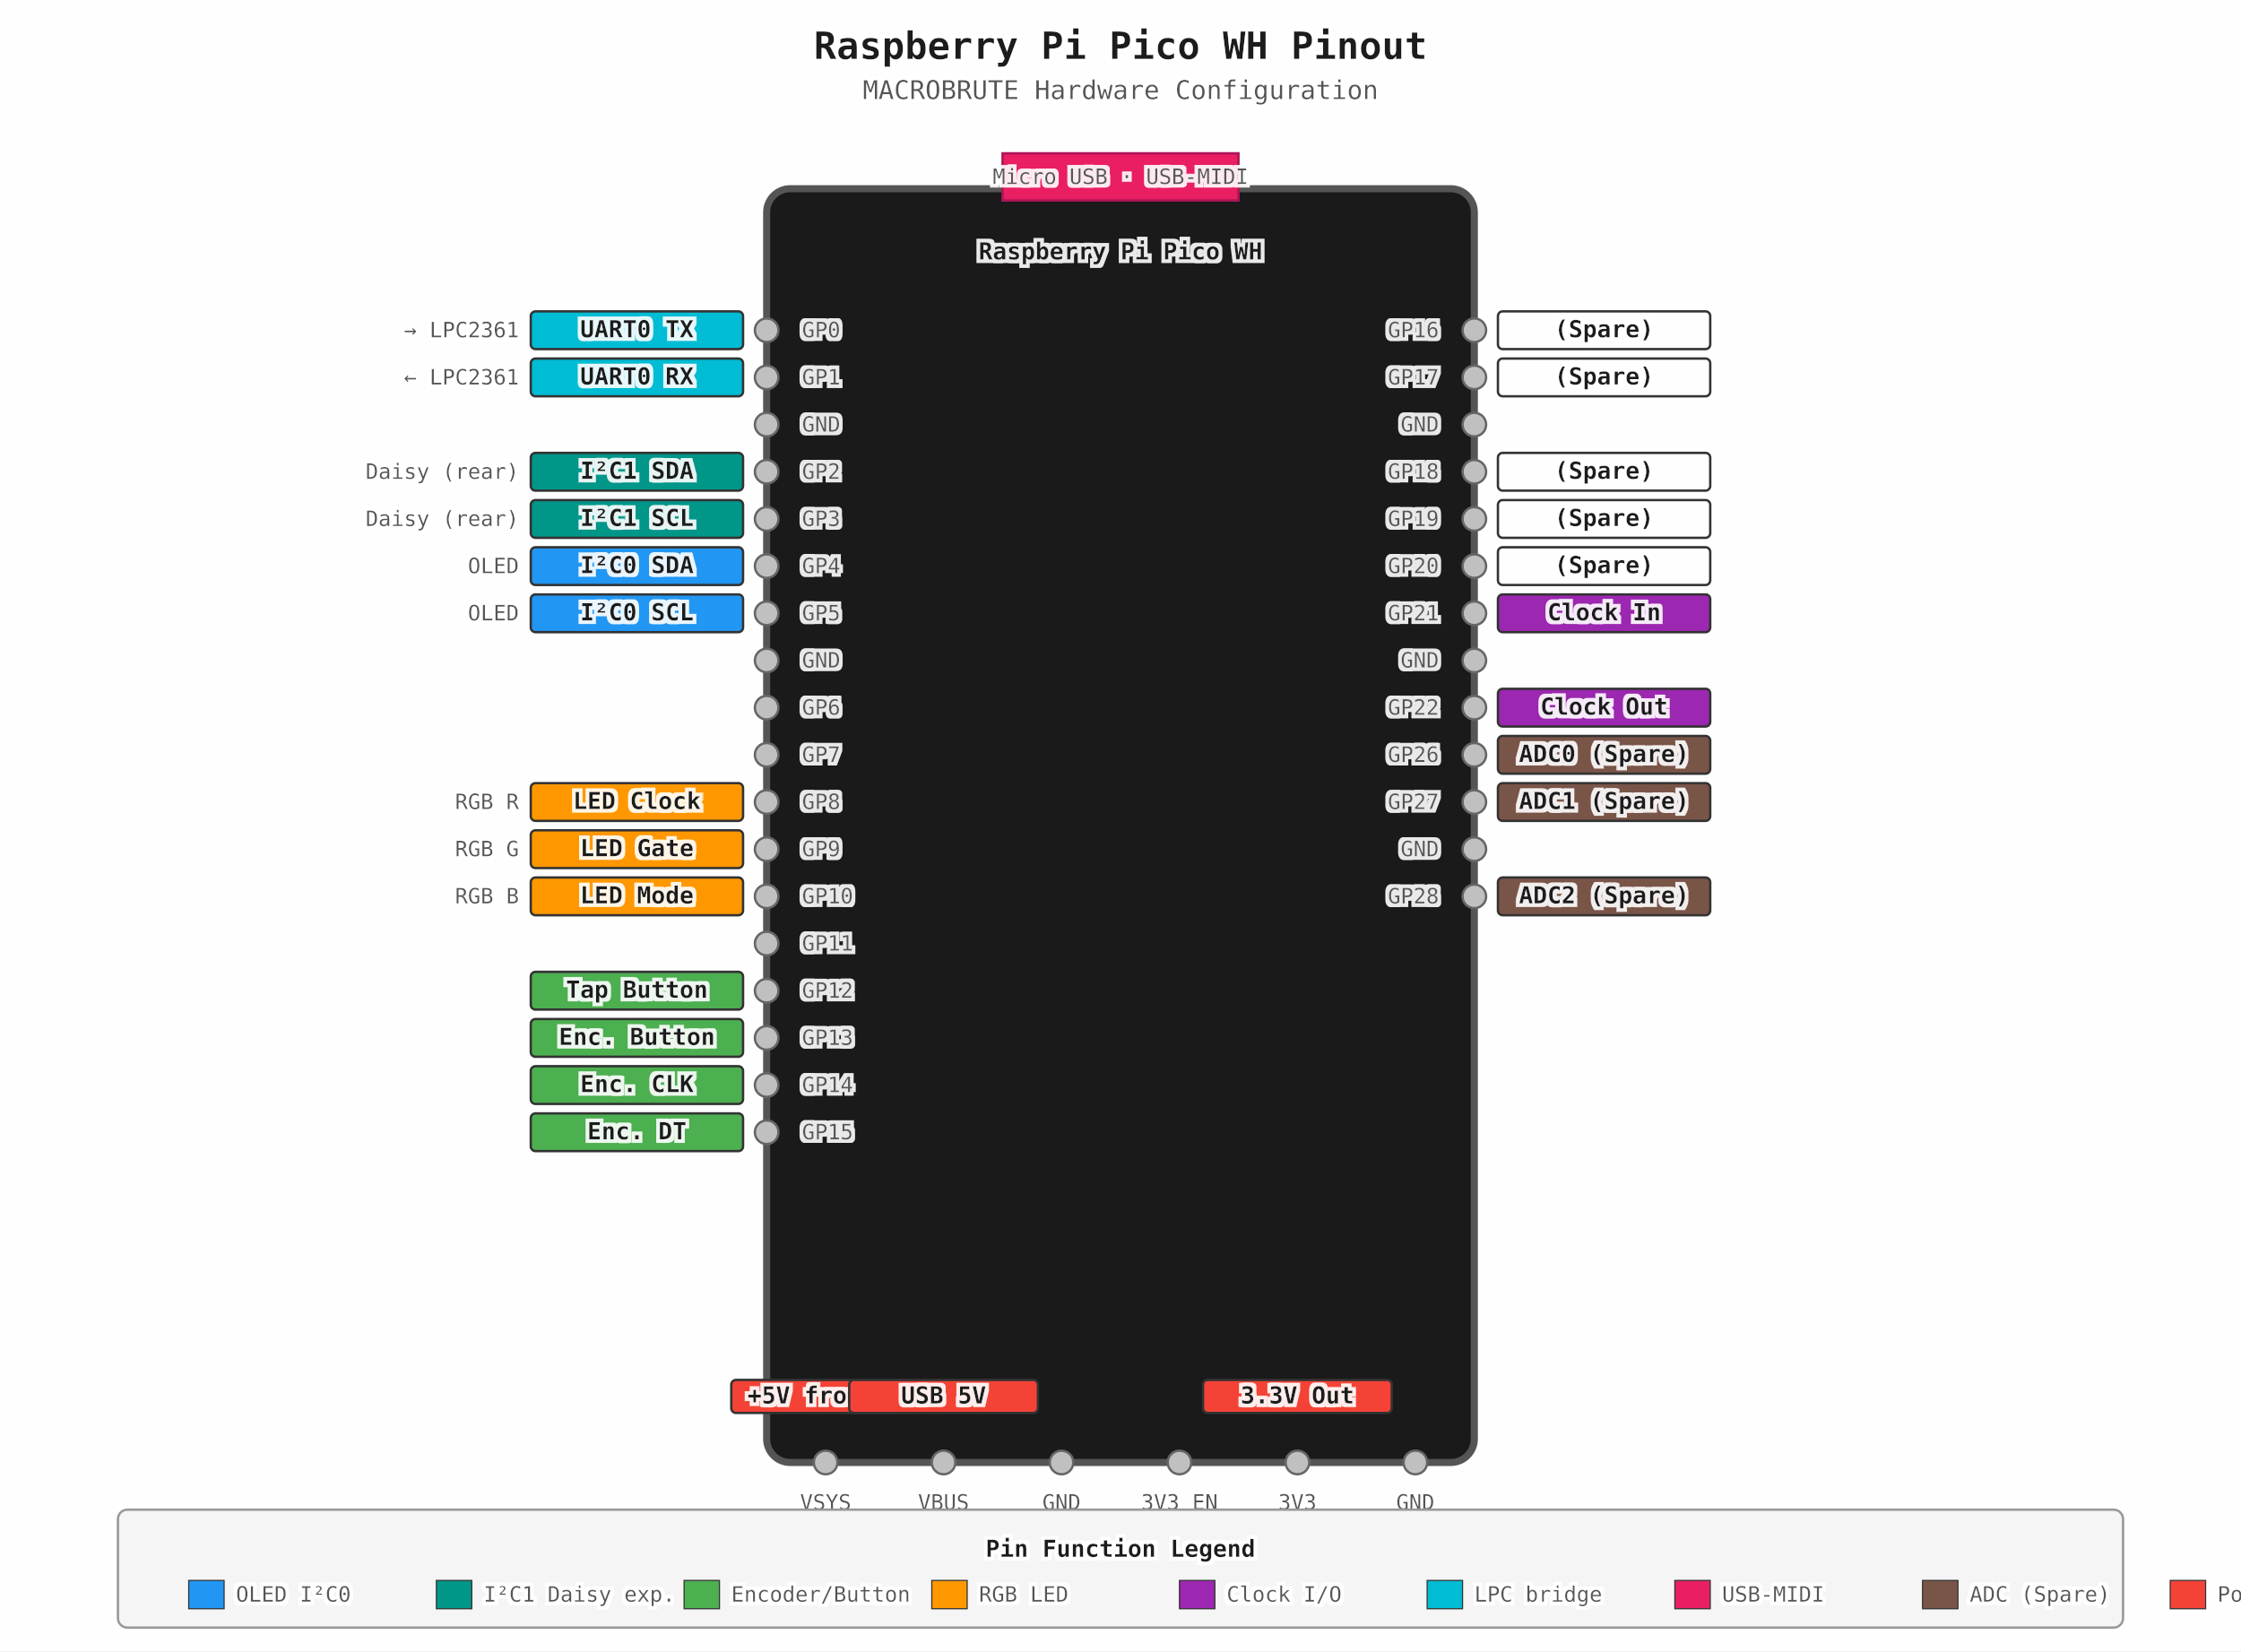
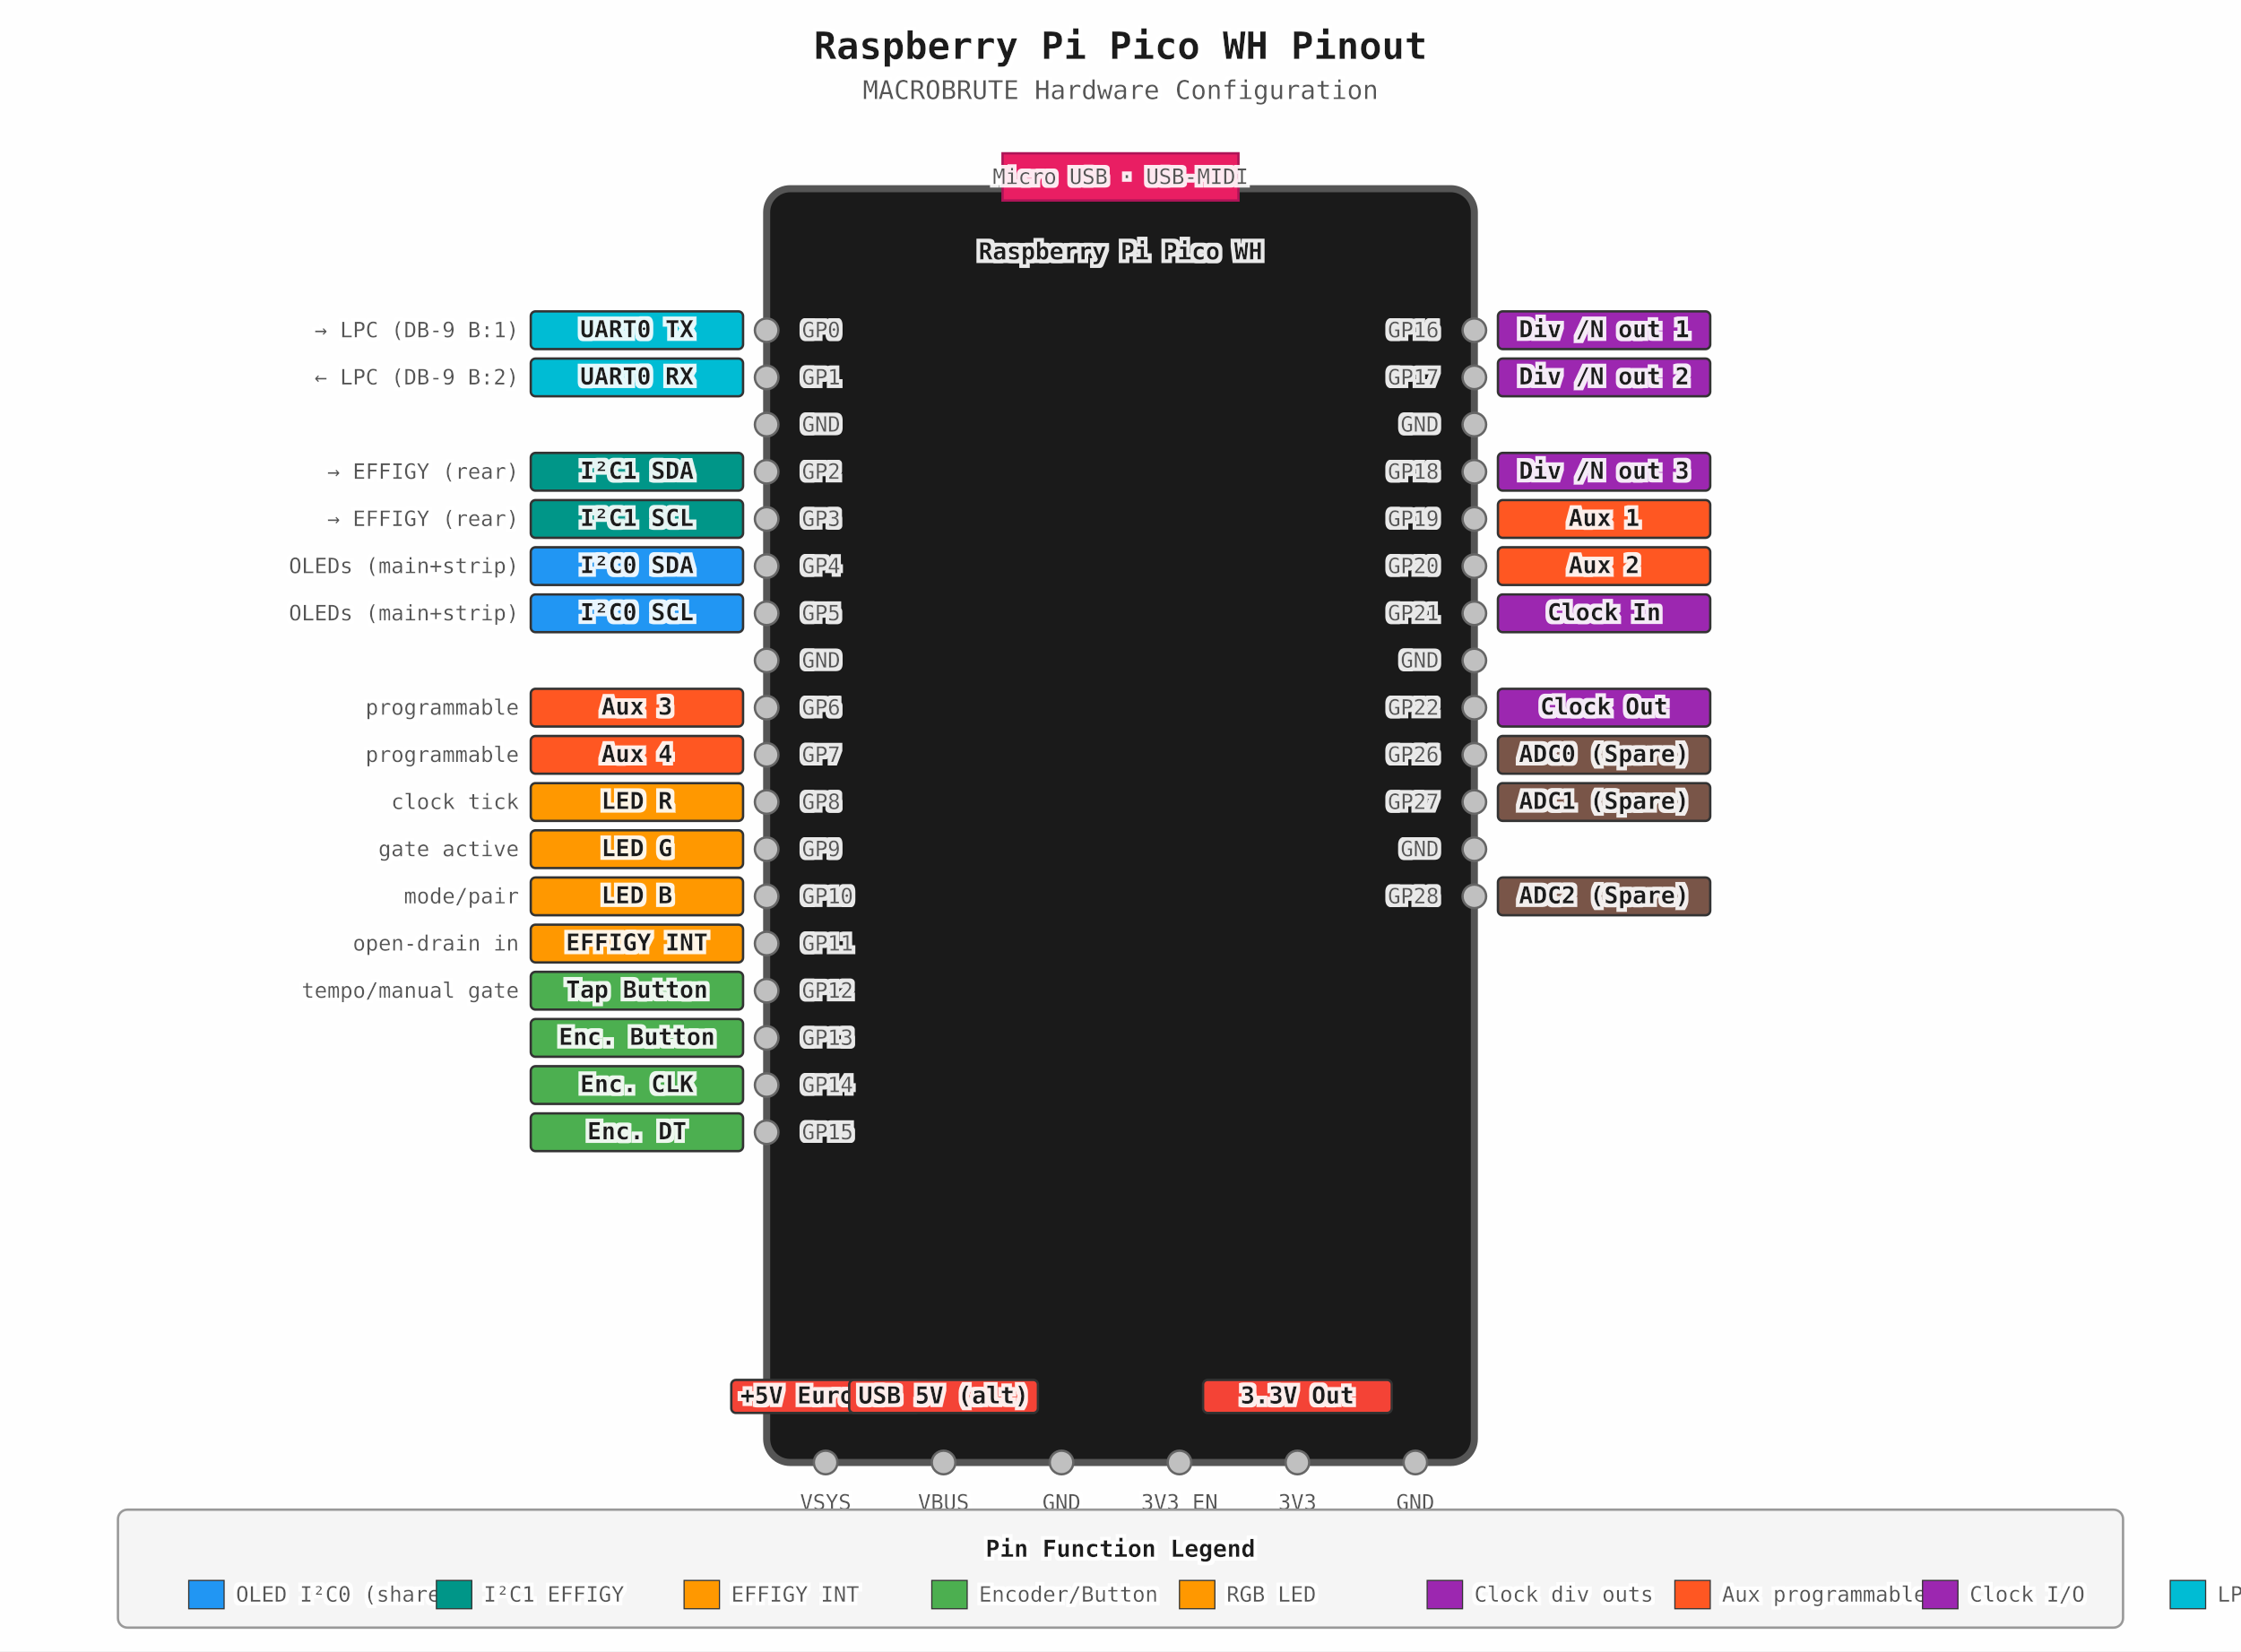
<svg xmlns="http://www.w3.org/2000/svg" viewBox="0 0 950 700" width="950" height="700">
  <defs>
    <filter id="textshadow" x="-20%" y="-20%" width="140%" height="140%">
      <feFlood flood-color="white" flood-opacity="0.9" result="bg" />
      <feMorphology in="SourceGraphic" operator="dilate" radius="1.5" result="dilated" />
      <feComposite in="bg" in2="dilated" operator="in" result="shadow" />
      <feMerge>
        <feMergeNode in="shadow" />
        <feMergeNode in="SourceGraphic" />
      </feMerge>
    </filter>
    <style>
    .title { font: bold 16px "SF Mono", Consolas, monospace; fill: #1a1a1a; filter: url(#textshadow); }
    .subtitle { font: 11px "SF Mono", Consolas, monospace; fill: #555; filter: url(#textshadow); }
    .label { font: bold 10px "SF Mono", Consolas, monospace; fill: #1a1a1a; filter: url(#textshadow); }
    .value { font: 9px "SF Mono", Consolas, monospace; fill: #555; filter: url(#textshadow); }
    .pin { font: 10px "SF Mono", Consolas, monospace; fill: #555; filter: url(#textshadow); }
    .anno { font: 9px "SF Mono", Consolas, monospace; fill: #0066CC; filter: url(#textshadow); }
    .wire { stroke: #1a1a1a; stroke-width: 1.5; fill: none; transition: all 0.2s; cursor: pointer; }
    .wire:hover { stroke: #ff6600; stroke-width: 2.5; filter: drop-shadow(0 0 3px #ff6600); }
    .wire-thick { stroke: #1a1a1a; stroke-width: 2.5; fill: none; transition: all 0.2s; cursor: pointer; }
    .wire-thick:hover { stroke: #ff6600; stroke-width: 3.5; filter: drop-shadow(0 0 3px #ff6600); }
    .component { stroke: #1a1a1a; stroke-width: 1.5; fill: none; }
    .filled { fill: #1a1a1a; }
    .junction { fill: #0066CC; }
  </style>
    <marker id="arrow" markerWidth="8" markerHeight="6" refX="7" refY="3" orient="auto">
      <polygon points="0 0, 8 3, 0 6" fill="#0066CC" />
    </marker>
  </defs>
  <rect width="950" height="700" fill="#FEFEFE" />
  <text x="475" y="25" class="title" text-anchor="middle">Raspberry Pi Pico WH Pinout</text>
  <text x="475" y="42" class="subtitle" text-anchor="middle">MACROBRUTE Hardware Configuration</text>
  <rect x="325" y="80" width="300" height="540" fill="#1a1a1a" stroke="#555" stroke-width="3" rx="10" />
  <text x="475.0" y="110" class="label" text-anchor="middle" fill="#FFF" font-size="14">Raspberry Pi Pico WH</text>
  <rect x="425" y="65" width="100" height="20" fill="#E91E63" stroke="#AD1457" stroke-width="1" />
  <text x="475" y="78" class="value" text-anchor="middle" fill="#FFF" font-size="9">Micro USB · USB-MIDI</text>
  <circle cx="325" cy="140" r="5" fill="#C0C0C0" stroke="#666" stroke-width="1" />
  <text x="340" y="143" class="value" fill="#AAA" font-size="7">GP0</text>
  <rect x="225" y="132" width="90" height="16" fill="#00BCD4" stroke="#333" stroke-width="1" rx="2" />
  <text x="270.0" y="143" class="label" text-anchor="middle" fill="#FFF" font-size="7">UART0 TX</text>
-   <text x="220" y="143" class="value" text-anchor="end" fill="#666" font-size="8">→ LPC2361</text>
+   <text x="220" y="143" class="value" text-anchor="end" fill="#666" font-size="8">→ LPC (DB-9 B:1)</text>
  <circle cx="325" cy="160" r="5" fill="#C0C0C0" stroke="#666" stroke-width="1" />
  <text x="340" y="163" class="value" fill="#AAA" font-size="7">GP1</text>
  <rect x="225" y="152" width="90" height="16" fill="#00BCD4" stroke="#333" stroke-width="1" rx="2" />
  <text x="270.0" y="163" class="label" text-anchor="middle" fill="#FFF" font-size="7">UART0 RX</text>
-   <text x="220" y="163" class="value" text-anchor="end" fill="#666" font-size="8">← LPC2361</text>
+   <text x="220" y="163" class="value" text-anchor="end" fill="#666" font-size="8">← LPC (DB-9 B:2)</text>
  <circle cx="325" cy="180" r="5" fill="#C0C0C0" stroke="#666" stroke-width="1" />
  <text x="340" y="183" class="value" fill="#AAA" font-size="7">GND</text>
  <circle cx="325" cy="200" r="5" fill="#C0C0C0" stroke="#666" stroke-width="1" />
  <text x="340" y="203" class="value" fill="#AAA" font-size="7">GP2</text>
  <rect x="225" y="192" width="90" height="16" fill="#009688" stroke="#333" stroke-width="1" rx="2" />
  <text x="270.0" y="203" class="label" text-anchor="middle" fill="#FFF" font-size="7">I²C1 SDA</text>
-   <text x="220" y="203" class="value" text-anchor="end" fill="#666" font-size="8">Daisy (rear)</text>
+   <text x="220" y="203" class="value" text-anchor="end" fill="#666" font-size="8">→ EFFIGY (rear)</text>
  <circle cx="325" cy="220" r="5" fill="#C0C0C0" stroke="#666" stroke-width="1" />
  <text x="340" y="223" class="value" fill="#AAA" font-size="7">GP3</text>
  <rect x="225" y="212" width="90" height="16" fill="#009688" stroke="#333" stroke-width="1" rx="2" />
  <text x="270.0" y="223" class="label" text-anchor="middle" fill="#FFF" font-size="7">I²C1 SCL</text>
-   <text x="220" y="223" class="value" text-anchor="end" fill="#666" font-size="8">Daisy (rear)</text>
+   <text x="220" y="223" class="value" text-anchor="end" fill="#666" font-size="8">→ EFFIGY (rear)</text>
  <circle cx="325" cy="240" r="5" fill="#C0C0C0" stroke="#666" stroke-width="1" />
  <text x="340" y="243" class="value" fill="#AAA" font-size="7">GP4</text>
  <rect x="225" y="232" width="90" height="16" fill="#2196F3" stroke="#333" stroke-width="1" rx="2" />
  <text x="270.0" y="243" class="label" text-anchor="middle" fill="#FFF" font-size="7">I²C0 SDA</text>
-   <text x="220" y="243" class="value" text-anchor="end" fill="#666" font-size="8">OLED</text>
+   <text x="220" y="243" class="value" text-anchor="end" fill="#666" font-size="8">OLEDs (main+strip)</text>
  <circle cx="325" cy="260" r="5" fill="#C0C0C0" stroke="#666" stroke-width="1" />
  <text x="340" y="263" class="value" fill="#AAA" font-size="7">GP5</text>
  <rect x="225" y="252" width="90" height="16" fill="#2196F3" stroke="#333" stroke-width="1" rx="2" />
  <text x="270.0" y="263" class="label" text-anchor="middle" fill="#FFF" font-size="7">I²C0 SCL</text>
-   <text x="220" y="263" class="value" text-anchor="end" fill="#666" font-size="8">OLED</text>
+   <text x="220" y="263" class="value" text-anchor="end" fill="#666" font-size="8">OLEDs (main+strip)</text>
  <circle cx="325" cy="280" r="5" fill="#C0C0C0" stroke="#666" stroke-width="1" />
  <text x="340" y="283" class="value" fill="#AAA" font-size="7">GND</text>
  <circle cx="325" cy="300" r="5" fill="#C0C0C0" stroke="#666" stroke-width="1" />
  <text x="340" y="303" class="value" fill="#AAA" font-size="7">GP6</text>
+   <rect x="225" y="292" width="90" height="16" fill="#FF5722" stroke="#333" stroke-width="1" rx="2" />
+   <text x="270.0" y="303" class="label" text-anchor="middle" fill="#FFF" font-size="7">Aux 3</text>
+   <text x="220" y="303" class="value" text-anchor="end" fill="#666" font-size="8">programmable</text>
  <circle cx="325" cy="320" r="5" fill="#C0C0C0" stroke="#666" stroke-width="1" />
  <text x="340" y="323" class="value" fill="#AAA" font-size="7">GP7</text>
+   <rect x="225" y="312" width="90" height="16" fill="#FF5722" stroke="#333" stroke-width="1" rx="2" />
+   <text x="270.0" y="323" class="label" text-anchor="middle" fill="#FFF" font-size="7">Aux 4</text>
+   <text x="220" y="323" class="value" text-anchor="end" fill="#666" font-size="8">programmable</text>
  <circle cx="325" cy="340" r="5" fill="#C0C0C0" stroke="#666" stroke-width="1" />
  <text x="340" y="343" class="value" fill="#AAA" font-size="7">GP8</text>
  <rect x="225" y="332" width="90" height="16" fill="#FF9800" stroke="#333" stroke-width="1" rx="2" />
-   <text x="270.0" y="343" class="label" text-anchor="middle" fill="#FFF" font-size="7">LED Clock</text>
-   <text x="220" y="343" class="value" text-anchor="end" fill="#666" font-size="8">RGB R</text>
+   <text x="270.0" y="343" class="label" text-anchor="middle" fill="#FFF" font-size="7">LED R</text>
+   <text x="220" y="343" class="value" text-anchor="end" fill="#666" font-size="8">clock tick</text>
  <circle cx="325" cy="360" r="5" fill="#C0C0C0" stroke="#666" stroke-width="1" />
  <text x="340" y="363" class="value" fill="#AAA" font-size="7">GP9</text>
  <rect x="225" y="352" width="90" height="16" fill="#FF9800" stroke="#333" stroke-width="1" rx="2" />
-   <text x="270.0" y="363" class="label" text-anchor="middle" fill="#FFF" font-size="7">LED Gate</text>
-   <text x="220" y="363" class="value" text-anchor="end" fill="#666" font-size="8">RGB G</text>
+   <text x="270.0" y="363" class="label" text-anchor="middle" fill="#FFF" font-size="7">LED G</text>
+   <text x="220" y="363" class="value" text-anchor="end" fill="#666" font-size="8">gate active</text>
  <circle cx="325" cy="380" r="5" fill="#C0C0C0" stroke="#666" stroke-width="1" />
  <text x="340" y="383" class="value" fill="#AAA" font-size="7">GP10</text>
  <rect x="225" y="372" width="90" height="16" fill="#FF9800" stroke="#333" stroke-width="1" rx="2" />
-   <text x="270.0" y="383" class="label" text-anchor="middle" fill="#FFF" font-size="7">LED Mode</text>
-   <text x="220" y="383" class="value" text-anchor="end" fill="#666" font-size="8">RGB B</text>
+   <text x="270.0" y="383" class="label" text-anchor="middle" fill="#FFF" font-size="7">LED B</text>
+   <text x="220" y="383" class="value" text-anchor="end" fill="#666" font-size="8">mode/pair</text>
  <circle cx="325" cy="400" r="5" fill="#C0C0C0" stroke="#666" stroke-width="1" />
  <text x="340" y="403" class="value" fill="#AAA" font-size="7">GP11</text>
+   <rect x="225" y="392" width="90" height="16" fill="#FF9800" stroke="#333" stroke-width="1" rx="2" />
+   <text x="270.0" y="403" class="label" text-anchor="middle" fill="#FFF" font-size="7">EFFIGY INT</text>
+   <text x="220" y="403" class="value" text-anchor="end" fill="#666" font-size="8">open-drain in</text>
  <circle cx="325" cy="420" r="5" fill="#C0C0C0" stroke="#666" stroke-width="1" />
  <text x="340" y="423" class="value" fill="#AAA" font-size="7">GP12</text>
  <rect x="225" y="412" width="90" height="16" fill="#4CAF50" stroke="#333" stroke-width="1" rx="2" />
  <text x="270.0" y="423" class="label" text-anchor="middle" fill="#FFF" font-size="7">Tap Button</text>
+   <text x="220" y="423" class="value" text-anchor="end" fill="#666" font-size="8">tempo/manual gate</text>
  <circle cx="325" cy="440" r="5" fill="#C0C0C0" stroke="#666" stroke-width="1" />
  <text x="340" y="443" class="value" fill="#AAA" font-size="7">GP13</text>
  <rect x="225" y="432" width="90" height="16" fill="#4CAF50" stroke="#333" stroke-width="1" rx="2" />
  <text x="270.0" y="443" class="label" text-anchor="middle" fill="#FFF" font-size="7">Enc. Button</text>
  <circle cx="325" cy="460" r="5" fill="#C0C0C0" stroke="#666" stroke-width="1" />
  <text x="340" y="463" class="value" fill="#AAA" font-size="7">GP14</text>
  <rect x="225" y="452" width="90" height="16" fill="#4CAF50" stroke="#333" stroke-width="1" rx="2" />
  <text x="270.0" y="463" class="label" text-anchor="middle" fill="#FFF" font-size="7">Enc. CLK</text>
  <circle cx="325" cy="480" r="5" fill="#C0C0C0" stroke="#666" stroke-width="1" />
  <text x="340" y="483" class="value" fill="#AAA" font-size="7">GP15</text>
  <rect x="225" y="472" width="90" height="16" fill="#4CAF50" stroke="#333" stroke-width="1" rx="2" />
  <text x="270.0" y="483" class="label" text-anchor="middle" fill="#FFF" font-size="7">Enc. DT</text>
  <circle cx="625" cy="140" r="5" fill="#C0C0C0" stroke="#666" stroke-width="1" />
  <text x="610" y="143" class="value" text-anchor="end" fill="#AAA" font-size="7">GP16</text>
-   <rect x="635" y="132" width="90" height="16" fill="None" stroke="#333" stroke-width="1" rx="2" />
-   <text x="680.0" y="143" class="label" text-anchor="middle" fill="#FFF" font-size="7">(Spare)</text>
+   <rect x="635" y="132" width="90" height="16" fill="#9C27B0" stroke="#333" stroke-width="1" rx="2" />
+   <text x="680.0" y="143" class="label" text-anchor="middle" fill="#FFF" font-size="7">Div /N out 1</text>
  <circle cx="625" cy="160" r="5" fill="#C0C0C0" stroke="#666" stroke-width="1" />
  <text x="610" y="163" class="value" text-anchor="end" fill="#AAA" font-size="7">GP17</text>
-   <rect x="635" y="152" width="90" height="16" fill="None" stroke="#333" stroke-width="1" rx="2" />
-   <text x="680.0" y="163" class="label" text-anchor="middle" fill="#FFF" font-size="7">(Spare)</text>
+   <rect x="635" y="152" width="90" height="16" fill="#9C27B0" stroke="#333" stroke-width="1" rx="2" />
+   <text x="680.0" y="163" class="label" text-anchor="middle" fill="#FFF" font-size="7">Div /N out 2</text>
  <circle cx="625" cy="180" r="5" fill="#C0C0C0" stroke="#666" stroke-width="1" />
  <text x="610" y="183" class="value" text-anchor="end" fill="#AAA" font-size="7">GND</text>
  <circle cx="625" cy="200" r="5" fill="#C0C0C0" stroke="#666" stroke-width="1" />
  <text x="610" y="203" class="value" text-anchor="end" fill="#AAA" font-size="7">GP18</text>
-   <rect x="635" y="192" width="90" height="16" fill="None" stroke="#333" stroke-width="1" rx="2" />
-   <text x="680.0" y="203" class="label" text-anchor="middle" fill="#FFF" font-size="7">(Spare)</text>
+   <rect x="635" y="192" width="90" height="16" fill="#9C27B0" stroke="#333" stroke-width="1" rx="2" />
+   <text x="680.0" y="203" class="label" text-anchor="middle" fill="#FFF" font-size="7">Div /N out 3</text>
  <circle cx="625" cy="220" r="5" fill="#C0C0C0" stroke="#666" stroke-width="1" />
  <text x="610" y="223" class="value" text-anchor="end" fill="#AAA" font-size="7">GP19</text>
-   <rect x="635" y="212" width="90" height="16" fill="None" stroke="#333" stroke-width="1" rx="2" />
-   <text x="680.0" y="223" class="label" text-anchor="middle" fill="#FFF" font-size="7">(Spare)</text>
+   <rect x="635" y="212" width="90" height="16" fill="#FF5722" stroke="#333" stroke-width="1" rx="2" />
+   <text x="680.0" y="223" class="label" text-anchor="middle" fill="#FFF" font-size="7">Aux 1</text>
  <circle cx="625" cy="240" r="5" fill="#C0C0C0" stroke="#666" stroke-width="1" />
  <text x="610" y="243" class="value" text-anchor="end" fill="#AAA" font-size="7">GP20</text>
-   <rect x="635" y="232" width="90" height="16" fill="None" stroke="#333" stroke-width="1" rx="2" />
-   <text x="680.0" y="243" class="label" text-anchor="middle" fill="#FFF" font-size="7">(Spare)</text>
+   <rect x="635" y="232" width="90" height="16" fill="#FF5722" stroke="#333" stroke-width="1" rx="2" />
+   <text x="680.0" y="243" class="label" text-anchor="middle" fill="#FFF" font-size="7">Aux 2</text>
  <circle cx="625" cy="260" r="5" fill="#C0C0C0" stroke="#666" stroke-width="1" />
  <text x="610" y="263" class="value" text-anchor="end" fill="#AAA" font-size="7">GP21</text>
  <rect x="635" y="252" width="90" height="16" fill="#9C27B0" stroke="#333" stroke-width="1" rx="2" />
  <text x="680.0" y="263" class="label" text-anchor="middle" fill="#FFF" font-size="7">Clock In</text>
  <circle cx="625" cy="280" r="5" fill="#C0C0C0" stroke="#666" stroke-width="1" />
  <text x="610" y="283" class="value" text-anchor="end" fill="#AAA" font-size="7">GND</text>
  <circle cx="625" cy="300" r="5" fill="#C0C0C0" stroke="#666" stroke-width="1" />
  <text x="610" y="303" class="value" text-anchor="end" fill="#AAA" font-size="7">GP22</text>
  <rect x="635" y="292" width="90" height="16" fill="#9C27B0" stroke="#333" stroke-width="1" rx="2" />
  <text x="680.0" y="303" class="label" text-anchor="middle" fill="#FFF" font-size="7">Clock Out</text>
  <circle cx="625" cy="320" r="5" fill="#C0C0C0" stroke="#666" stroke-width="1" />
  <text x="610" y="323" class="value" text-anchor="end" fill="#AAA" font-size="7">GP26</text>
  <rect x="635" y="312" width="90" height="16" fill="#795548" stroke="#333" stroke-width="1" rx="2" />
  <text x="680.0" y="323" class="label" text-anchor="middle" fill="#FFF" font-size="7">ADC0 (Spare)</text>
  <circle cx="625" cy="340" r="5" fill="#C0C0C0" stroke="#666" stroke-width="1" />
  <text x="610" y="343" class="value" text-anchor="end" fill="#AAA" font-size="7">GP27</text>
  <rect x="635" y="332" width="90" height="16" fill="#795548" stroke="#333" stroke-width="1" rx="2" />
  <text x="680.0" y="343" class="label" text-anchor="middle" fill="#FFF" font-size="7">ADC1 (Spare)</text>
  <circle cx="625" cy="360" r="5" fill="#C0C0C0" stroke="#666" stroke-width="1" />
  <text x="610" y="363" class="value" text-anchor="end" fill="#AAA" font-size="7">GND</text>
  <circle cx="625" cy="380" r="5" fill="#C0C0C0" stroke="#666" stroke-width="1" />
  <text x="610" y="383" class="value" text-anchor="end" fill="#AAA" font-size="7">GP28</text>
  <rect x="635" y="372" width="90" height="16" fill="#795548" stroke="#333" stroke-width="1" rx="2" />
  <text x="680.0" y="383" class="label" text-anchor="middle" fill="#FFF" font-size="7">ADC2 (Spare)</text>
  <circle cx="350.0" cy="620" r="5" fill="#C0C0C0" stroke="#666" stroke-width="1" />
  <text x="350.0" y="640" class="value" text-anchor="middle" fill="#666" font-size="7">VSYS</text>
  <rect x="310.0" y="585" width="80" height="14" fill="#F44336" stroke="#333" stroke-width="1" rx="2" />
-   <text x="350.0" y="595" class="label" text-anchor="middle" fill="#FFF" font-size="8">+5V from MB</text>
+   <text x="350.0" y="595" class="label" text-anchor="middle" fill="#FFF" font-size="8">+5V Eurorack</text>
  <circle cx="400.0" cy="620" r="5" fill="#C0C0C0" stroke="#666" stroke-width="1" />
  <text x="400.0" y="640" class="value" text-anchor="middle" fill="#666" font-size="7">VBUS</text>
  <rect x="360.0" y="585" width="80" height="14" fill="#F44336" stroke="#333" stroke-width="1" rx="2" />
-   <text x="400.0" y="595" class="label" text-anchor="middle" fill="#FFF" font-size="8">USB 5V</text>
+   <text x="400.0" y="595" class="label" text-anchor="middle" fill="#FFF" font-size="8">USB 5V (alt)</text>
  <circle cx="450.0" cy="620" r="5" fill="#C0C0C0" stroke="#666" stroke-width="1" />
  <text x="450.0" y="640" class="value" text-anchor="middle" fill="#666" font-size="7">GND</text>
  <circle cx="500.0" cy="620" r="5" fill="#C0C0C0" stroke="#666" stroke-width="1" />
  <text x="500.0" y="640" class="value" text-anchor="middle" fill="#666" font-size="7">3V3_EN</text>
  <circle cx="550.0" cy="620" r="5" fill="#C0C0C0" stroke="#666" stroke-width="1" />
  <text x="550.0" y="640" class="value" text-anchor="middle" fill="#666" font-size="7">3V3</text>
  <rect x="510.0" y="585" width="80" height="14" fill="#F44336" stroke="#333" stroke-width="1" rx="2" />
  <text x="550.0" y="595" class="label" text-anchor="middle" fill="#FFF" font-size="8">3.3V Out</text>
  <circle cx="600.0" cy="620" r="5" fill="#C0C0C0" stroke="#666" stroke-width="1" />
  <text x="600.0" y="640" class="value" text-anchor="middle" fill="#666" font-size="7">GND</text>
  <rect x="50" y="640" width="850" height="50" fill="#F5F5F5" stroke="#999" stroke-width="1" rx="4" />
  <text x="475" y="660" class="label" text-anchor="middle" font-size="10">Pin Function Legend</text>
  <rect x="80" y="670" width="15" height="12" fill="#2196F3" stroke="#333" stroke-width="0.5" />
-   <text x="100" y="679" class="value" font-size="7">OLED I²C0</text>
+   <text x="100" y="679" class="value" font-size="7">OLED I²C0 (shared)</text>
  <rect x="185" y="670" width="15" height="12" fill="#009688" stroke="#333" stroke-width="0.5" />
-   <text x="205" y="679" class="value" font-size="7">I²C1 Daisy exp.</text>
-   <rect x="290" y="670" width="15" height="12" fill="#4CAF50" stroke="#333" stroke-width="0.5" />
-   <text x="310" y="679" class="value" font-size="7">Encoder/Button</text>
-   <rect x="395" y="670" width="15" height="12" fill="#FF9800" stroke="#333" stroke-width="0.5" />
-   <text x="415" y="679" class="value" font-size="7">RGB LED</text>
-   <rect x="500" y="670" width="15" height="12" fill="#9C27B0" stroke="#333" stroke-width="0.5" />
-   <text x="520" y="679" class="value" font-size="7">Clock I/O</text>
-   <rect x="605" y="670" width="15" height="12" fill="#00BCD4" stroke="#333" stroke-width="0.5" />
-   <text x="625" y="679" class="value" font-size="7">LPC bridge</text>
-   <rect x="710" y="670" width="15" height="12" fill="#E91E63" stroke="#333" stroke-width="0.5" />
-   <text x="730" y="679" class="value" font-size="7">USB-MIDI</text>
-   <rect x="815" y="670" width="15" height="12" fill="#795548" stroke="#333" stroke-width="0.5" />
-   <text x="835" y="679" class="value" font-size="7">ADC (Spare)</text>
-   <rect x="920" y="670" width="15" height="12" fill="#F44336" stroke="#333" stroke-width="0.5" />
-   <text x="940" y="679" class="value" font-size="7">Power</text>
+   <text x="205" y="679" class="value" font-size="7">I²C1 EFFIGY</text>
+   <rect x="290" y="670" width="15" height="12" fill="#FF9800" stroke="#333" stroke-width="0.5" />
+   <text x="310" y="679" class="value" font-size="7">EFFIGY INT</text>
+   <rect x="395" y="670" width="15" height="12" fill="#4CAF50" stroke="#333" stroke-width="0.5" />
+   <text x="415" y="679" class="value" font-size="7">Encoder/Button</text>
+   <rect x="500" y="670" width="15" height="12" fill="#FF9800" stroke="#333" stroke-width="0.5" />
+   <text x="520" y="679" class="value" font-size="7">RGB LED</text>
+   <rect x="605" y="670" width="15" height="12" fill="#9C27B0" stroke="#333" stroke-width="0.5" />
+   <text x="625" y="679" class="value" font-size="7">Clock div outs</text>
+   <rect x="710" y="670" width="15" height="12" fill="#FF5722" stroke="#333" stroke-width="0.5" />
+   <text x="730" y="679" class="value" font-size="7">Aux programmable</text>
+   <rect x="815" y="670" width="15" height="12" fill="#9C27B0" stroke="#333" stroke-width="0.5" />
+   <text x="835" y="679" class="value" font-size="7">Clock I/O</text>
+   <rect x="920" y="670" width="15" height="12" fill="#00BCD4" stroke="#333" stroke-width="0.5" />
+   <text x="940" y="679" class="value" font-size="7">LPC bridge</text>
+   <rect x="1025" y="670" width="15" height="12" fill="#E91E63" stroke="#333" stroke-width="0.5" />
+   <text x="1045" y="679" class="value" font-size="7">USB-MIDI</text>
+   <rect x="1130" y="670" width="15" height="12" fill="#795548" stroke="#333" stroke-width="0.5" />
+   <text x="1150" y="679" class="value" font-size="7">ADC (Spare)</text>
+   <rect x="1235" y="670" width="15" height="12" fill="#F44336" stroke="#333" stroke-width="0.5" />
+   <text x="1255" y="679" class="value" font-size="7">Power</text>
</svg>
